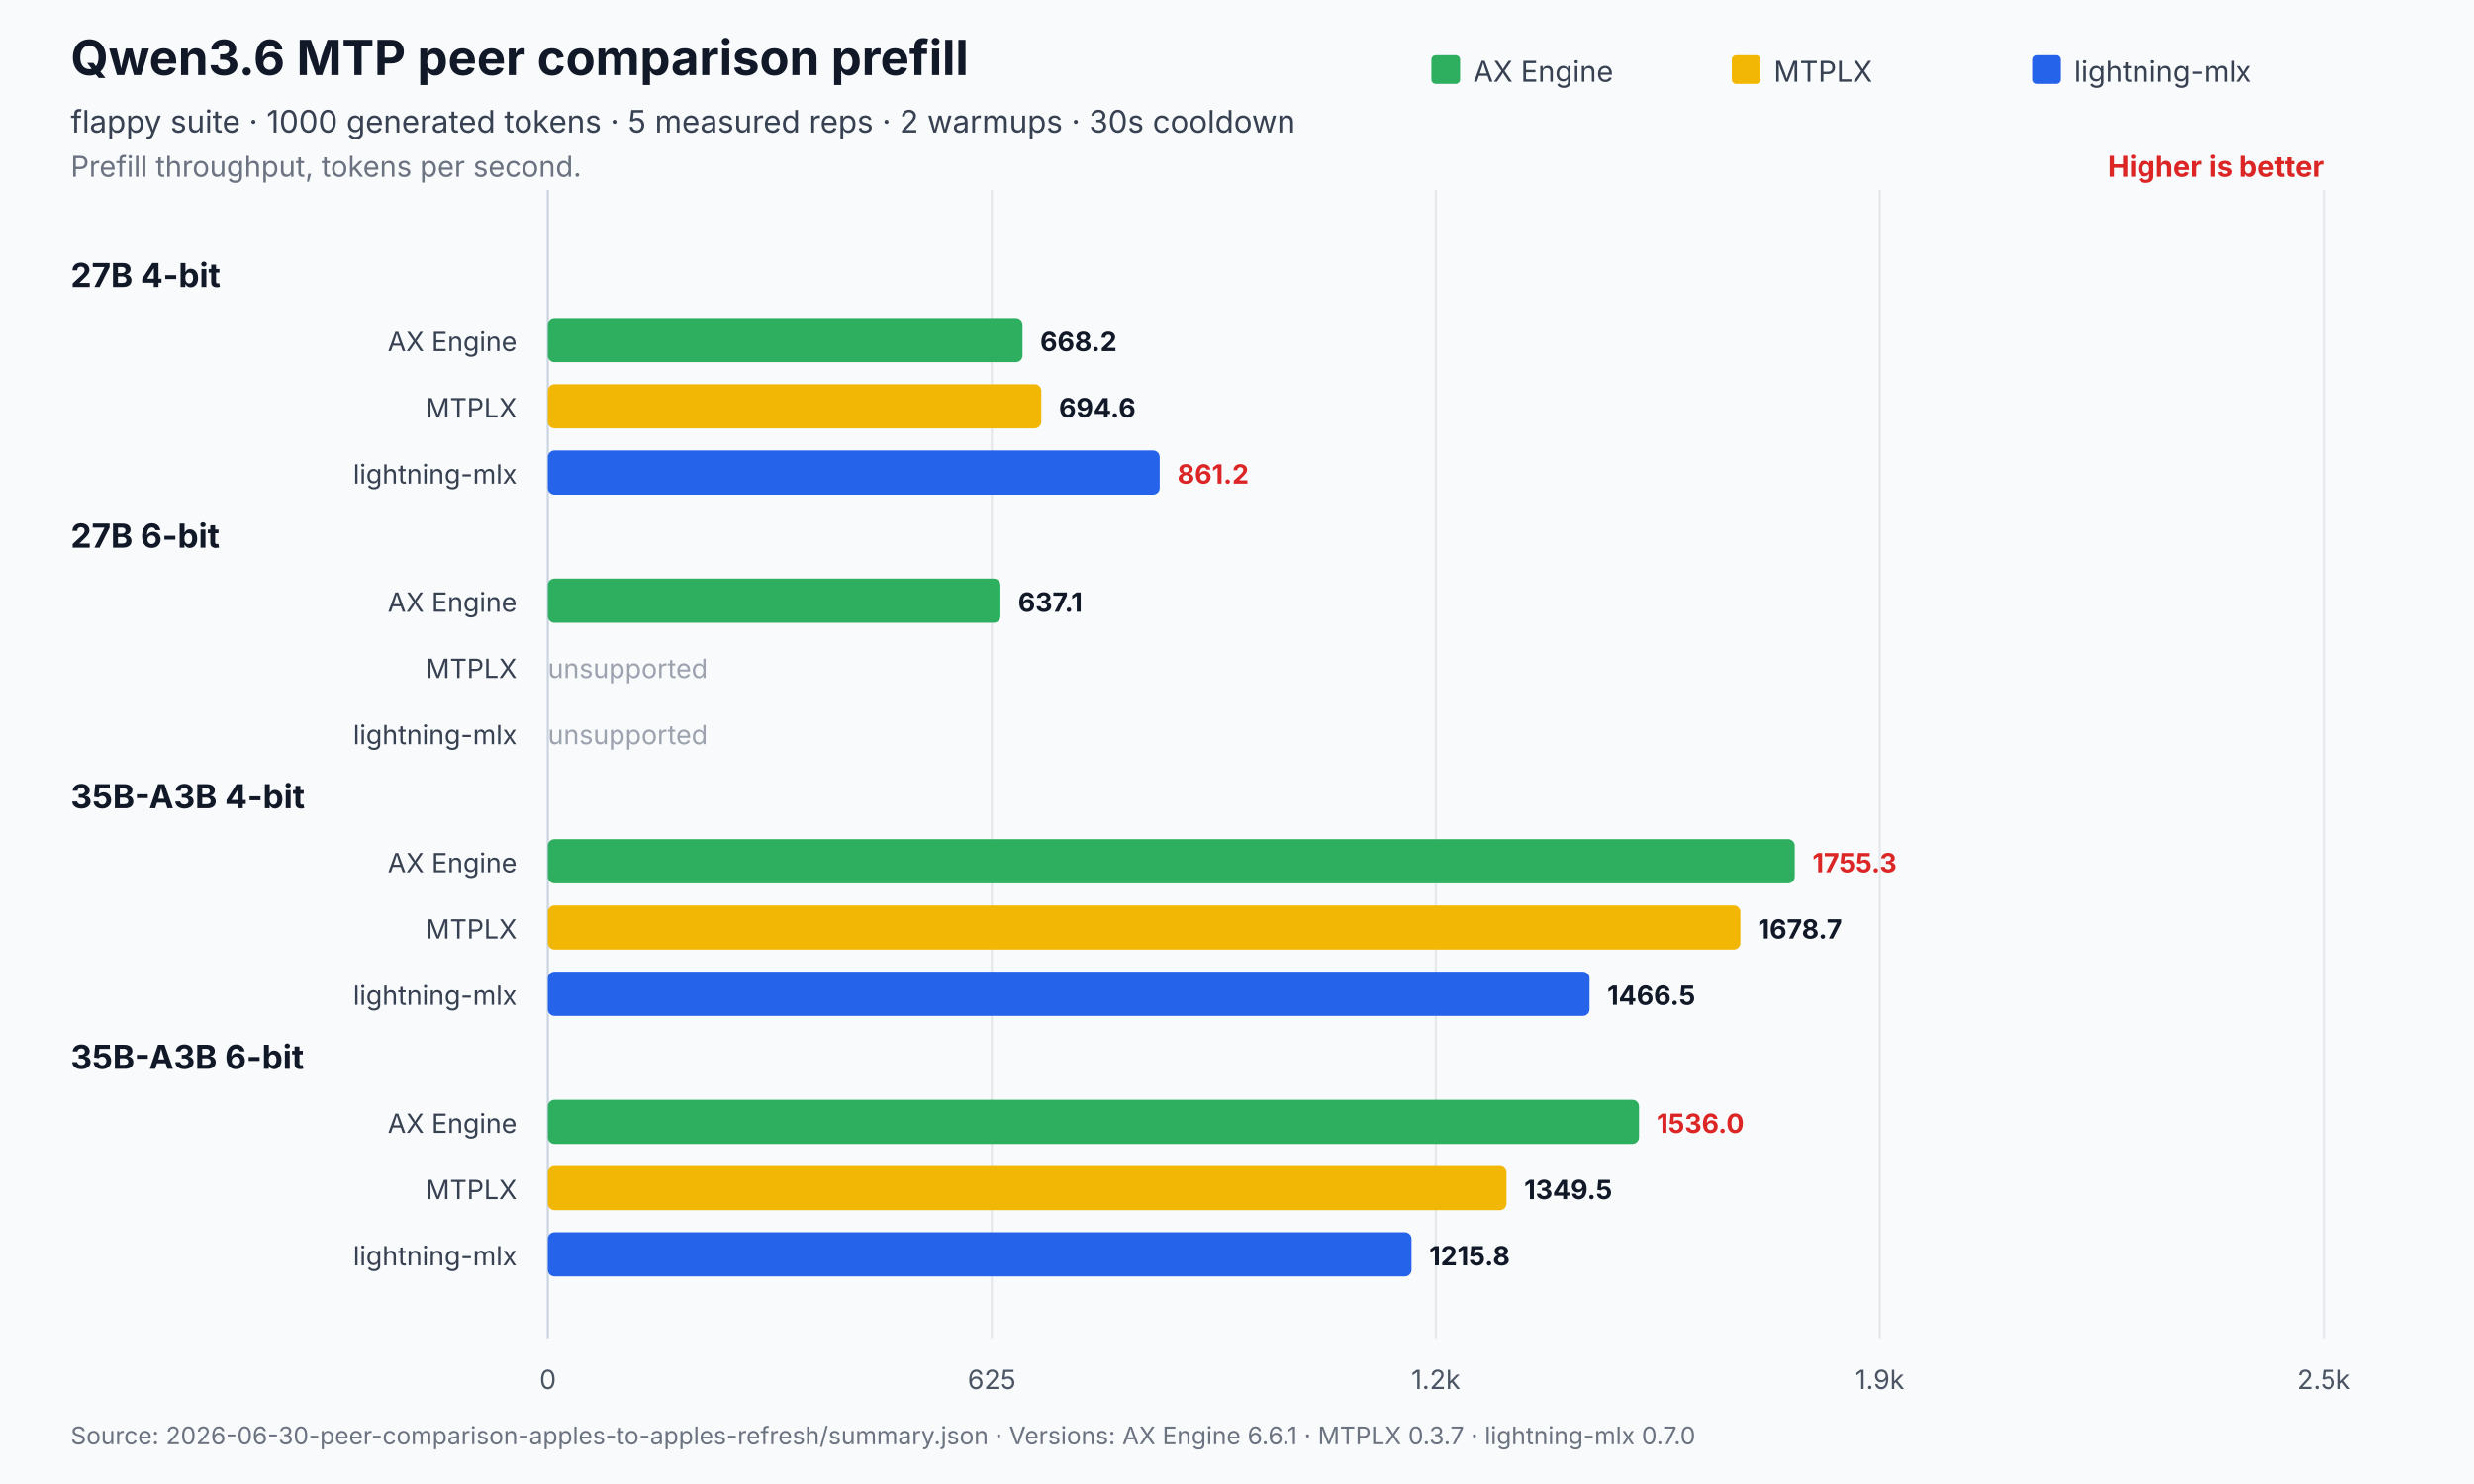
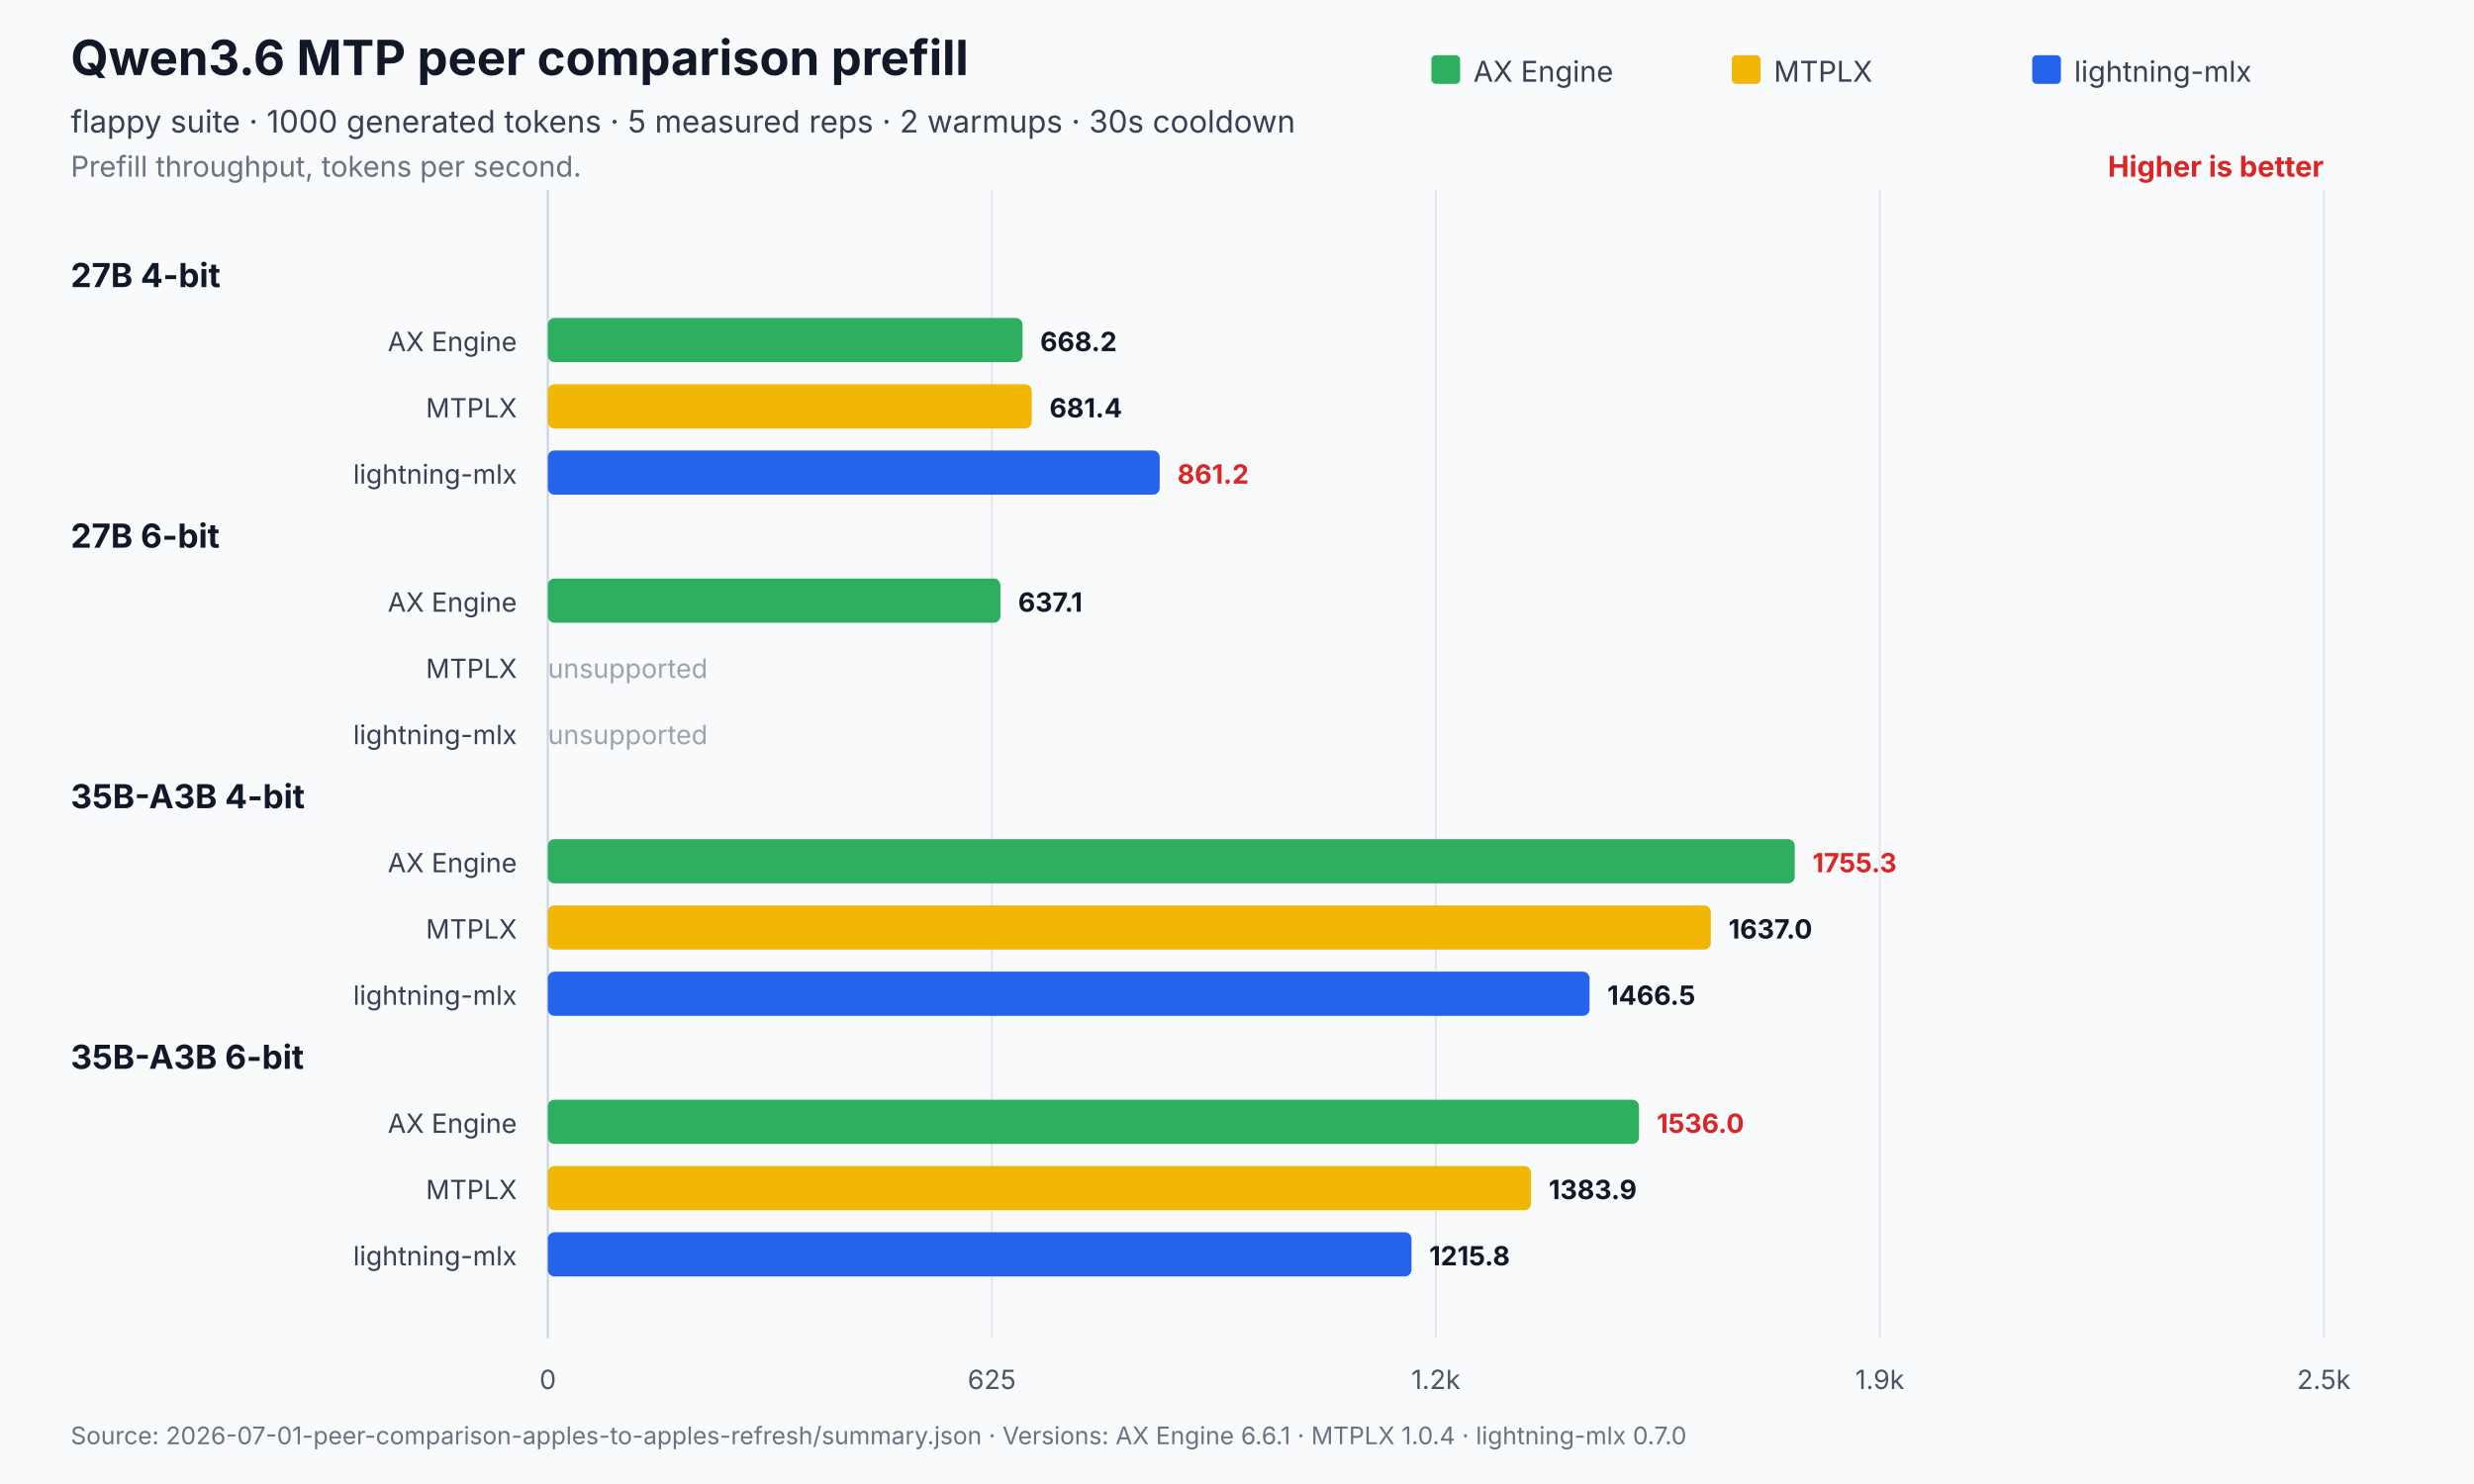
<svg xmlns="http://www.w3.org/2000/svg" width="1120" height="672" viewBox="0 0 1120 672" role="img" aria-labelledby="title desc">
  <rect width="1120" height="672" fill="#f8fafc" />
  <text x="32" y="34" font-family="Inter,Segoe UI,Arial,sans-serif" font-size="22" font-weight="700" fill="#111827">Qwen3.6 MTP peer comparison prefill</text>
  <text x="32" y="60" font-family="Inter,Segoe UI,Arial,sans-serif" font-size="14" fill="#374151">flappy suite · 1000 generated tokens · 5 measured reps · 2 warmups · 30s cooldown</text>
  <text x="32" y="80" font-family="Inter,Segoe UI,Arial,sans-serif" font-size="13" fill="#6b7280">Prefill throughput, tokens per second.</text>
  <text x="1052.0" y="80" text-anchor="end" font-family="Inter,Segoe UI,Arial,sans-serif" font-size="13" font-weight="700" fill="#dc2626">Higher is better</text>
  <line x1="248.0" y1="86.0" x2="248.0" y2="606" stroke="#cbd5e1" stroke-width="1" />
  <text x="248.0" y="629" text-anchor="middle" font-family="Inter,Segoe UI,Arial,sans-serif" font-size="12" fill="#4b5563">0</text>
  <line x1="449.0" y1="86.0" x2="449.0" y2="606" stroke="#e5e7eb" stroke-width="1" />
  <text x="449.0" y="629" text-anchor="middle" font-family="Inter,Segoe UI,Arial,sans-serif" font-size="12" fill="#4b5563">625</text>
  <line x1="650.0" y1="86.0" x2="650.0" y2="606" stroke="#e5e7eb" stroke-width="1" />
  <text x="650.0" y="629" text-anchor="middle" font-family="Inter,Segoe UI,Arial,sans-serif" font-size="12" fill="#4b5563">1.2k</text>
  <line x1="851.0" y1="86.0" x2="851.0" y2="606" stroke="#e5e7eb" stroke-width="1" />
  <text x="851.0" y="629" text-anchor="middle" font-family="Inter,Segoe UI,Arial,sans-serif" font-size="12" fill="#4b5563">1.9k</text>
  <line x1="1052.0" y1="86.0" x2="1052.0" y2="606" stroke="#e5e7eb" stroke-width="1" />
  <text x="1052.0" y="629" text-anchor="middle" font-family="Inter,Segoe UI,Arial,sans-serif" font-size="12" fill="#4b5563">2.5k</text>
  <rect x="648.0" y="25" width="13" height="13" rx="2" fill="#2eaf5f" />
  <text x="667.0" y="37" font-family="Inter,Segoe UI,Arial,sans-serif" font-size="13" fill="#374151">AX Engine</text>
  <rect x="784.0" y="25" width="13" height="13" rx="2" fill="#f2b705" />
  <text x="803.0" y="37" font-family="Inter,Segoe UI,Arial,sans-serif" font-size="13" fill="#374151">MTPLX</text>
  <rect x="920.0" y="25" width="13" height="13" rx="2" fill="#2563eb" />
  <text x="939.0" y="37" font-family="Inter,Segoe UI,Arial,sans-serif" font-size="13" fill="#374151">lightning-mlx</text>
  <text x="32" y="130.0" font-family="Inter,Segoe UI,Arial,sans-serif" font-size="15" font-weight="700" fill="#111827">27B 4-bit</text>
  <text x="234.0" y="159.0" text-anchor="end" font-family="Inter,Segoe UI,Arial,sans-serif" font-size="12" fill="#374151">AX Engine</text>
  <rect x="248.0" y="144.0" width="214.9" height="20.0" rx="3" fill="#2eaf5f" />
  <text x="470.9" y="159.0" font-family="Inter,Segoe UI,Arial,sans-serif" font-size="12" font-weight="700" fill="#111827">668.2</text>
  <text x="234.0" y="189.0" text-anchor="end" font-family="Inter,Segoe UI,Arial,sans-serif" font-size="12" fill="#374151">MTPLX</text>
-   <rect x="248.0" y="174.0" width="223.4" height="20.0" rx="3" fill="#f2b705" />
-   <text x="479.4" y="189.0" font-family="Inter,Segoe UI,Arial,sans-serif" font-size="12" font-weight="700" fill="#111827">694.6</text>
+   <rect x="248.0" y="174.0" width="219.1" height="20.0" rx="3" fill="#f2b705" />
+   <text x="475.1" y="189.0" font-family="Inter,Segoe UI,Arial,sans-serif" font-size="12" font-weight="700" fill="#111827">681.4</text>
  <text x="234.0" y="219.0" text-anchor="end" font-family="Inter,Segoe UI,Arial,sans-serif" font-size="12" fill="#374151">lightning-mlx</text>
  <rect x="248.0" y="204.0" width="277.0" height="20.0" rx="3" fill="#2563eb" />
  <text x="533.0" y="219.0" font-family="Inter,Segoe UI,Arial,sans-serif" font-size="12" font-weight="700" fill="#dc2626">861.2</text>
  <text x="32" y="248.0" font-family="Inter,Segoe UI,Arial,sans-serif" font-size="15" font-weight="700" fill="#111827">27B 6-bit</text>
  <text x="234.0" y="277.0" text-anchor="end" font-family="Inter,Segoe UI,Arial,sans-serif" font-size="12" fill="#374151">AX Engine</text>
  <rect x="248.0" y="262.0" width="204.9" height="20.0" rx="3" fill="#2eaf5f" />
  <text x="460.9" y="277.0" font-family="Inter,Segoe UI,Arial,sans-serif" font-size="12" font-weight="700" fill="#111827">637.1</text>
  <text x="234.0" y="307.0" text-anchor="end" font-family="Inter,Segoe UI,Arial,sans-serif" font-size="12" fill="#374151">MTPLX</text>
  <text x="248.0" y="307.0" font-family="Inter,Segoe UI,Arial,sans-serif" font-size="12" fill="#9ca3af">unsupported</text>
  <text x="234.0" y="337.0" text-anchor="end" font-family="Inter,Segoe UI,Arial,sans-serif" font-size="12" fill="#374151">lightning-mlx</text>
  <text x="248.0" y="337.0" font-family="Inter,Segoe UI,Arial,sans-serif" font-size="12" fill="#9ca3af">unsupported</text>
  <text x="32" y="366.0" font-family="Inter,Segoe UI,Arial,sans-serif" font-size="15" font-weight="700" fill="#111827">35B-A3B 4-bit</text>
  <text x="234.0" y="395.0" text-anchor="end" font-family="Inter,Segoe UI,Arial,sans-serif" font-size="12" fill="#374151">AX Engine</text>
  <rect x="248.0" y="380.0" width="564.5" height="20.0" rx="3" fill="#2eaf5f" />
  <text x="820.5" y="395.0" font-family="Inter,Segoe UI,Arial,sans-serif" font-size="12" font-weight="700" fill="#dc2626">1755.3</text>
  <text x="234.0" y="425.0" text-anchor="end" font-family="Inter,Segoe UI,Arial,sans-serif" font-size="12" fill="#374151">MTPLX</text>
-   <rect x="248.0" y="410.0" width="539.9" height="20.0" rx="3" fill="#f2b705" />
-   <text x="795.9" y="425.0" font-family="Inter,Segoe UI,Arial,sans-serif" font-size="12" font-weight="700" fill="#111827">1678.7</text>
+   <rect x="248.0" y="410.0" width="526.5" height="20.0" rx="3" fill="#f2b705" />
+   <text x="782.5" y="425.0" font-family="Inter,Segoe UI,Arial,sans-serif" font-size="12" font-weight="700" fill="#111827">1637.0</text>
  <text x="234.0" y="455.0" text-anchor="end" font-family="Inter,Segoe UI,Arial,sans-serif" font-size="12" fill="#374151">lightning-mlx</text>
  <rect x="248.0" y="440.0" width="471.6" height="20.0" rx="3" fill="#2563eb" />
  <text x="727.6" y="455.0" font-family="Inter,Segoe UI,Arial,sans-serif" font-size="12" font-weight="700" fill="#111827">1466.5</text>
  <text x="32" y="484.0" font-family="Inter,Segoe UI,Arial,sans-serif" font-size="15" font-weight="700" fill="#111827">35B-A3B 6-bit</text>
  <text x="234.0" y="513.0" text-anchor="end" font-family="Inter,Segoe UI,Arial,sans-serif" font-size="12" fill="#374151">AX Engine</text>
  <rect x="248.0" y="498.0" width="494.0" height="20.0" rx="3" fill="#2eaf5f" />
  <text x="750.0" y="513.0" font-family="Inter,Segoe UI,Arial,sans-serif" font-size="12" font-weight="700" fill="#dc2626">1536.0</text>
  <text x="234.0" y="543.0" text-anchor="end" font-family="Inter,Segoe UI,Arial,sans-serif" font-size="12" fill="#374151">MTPLX</text>
-   <rect x="248.0" y="528.0" width="434.0" height="20.0" rx="3" fill="#f2b705" />
-   <text x="690.0" y="543.0" font-family="Inter,Segoe UI,Arial,sans-serif" font-size="12" font-weight="700" fill="#111827">1349.5</text>
+   <rect x="248.0" y="528.0" width="445.1" height="20.0" rx="3" fill="#f2b705" />
+   <text x="701.1" y="543.0" font-family="Inter,Segoe UI,Arial,sans-serif" font-size="12" font-weight="700" fill="#111827">1383.9</text>
  <text x="234.0" y="573.0" text-anchor="end" font-family="Inter,Segoe UI,Arial,sans-serif" font-size="12" fill="#374151">lightning-mlx</text>
  <rect x="248.0" y="558.0" width="391.0" height="20.0" rx="3" fill="#2563eb" />
  <text x="647.0" y="573.0" font-family="Inter,Segoe UI,Arial,sans-serif" font-size="12" font-weight="700" fill="#111827">1215.8</text>
-   <text x="32" y="654" font-family="Inter,Segoe UI,Arial,sans-serif" font-size="11" fill="#6b7280">Source: 2026-06-30-peer-comparison-apples-to-apples-refresh/summary.json   ·   Versions: AX Engine 6.6.1 · MTPLX 0.3.7 · lightning-mlx 0.7.0</text>
+   <text x="32" y="654" font-family="Inter,Segoe UI,Arial,sans-serif" font-size="11" fill="#6b7280">Source: 2026-07-01-peer-comparison-apples-to-apples-refresh/summary.json   ·   Versions: AX Engine 6.6.1 · MTPLX 1.0.4 · lightning-mlx 0.7.0</text>
</svg>
